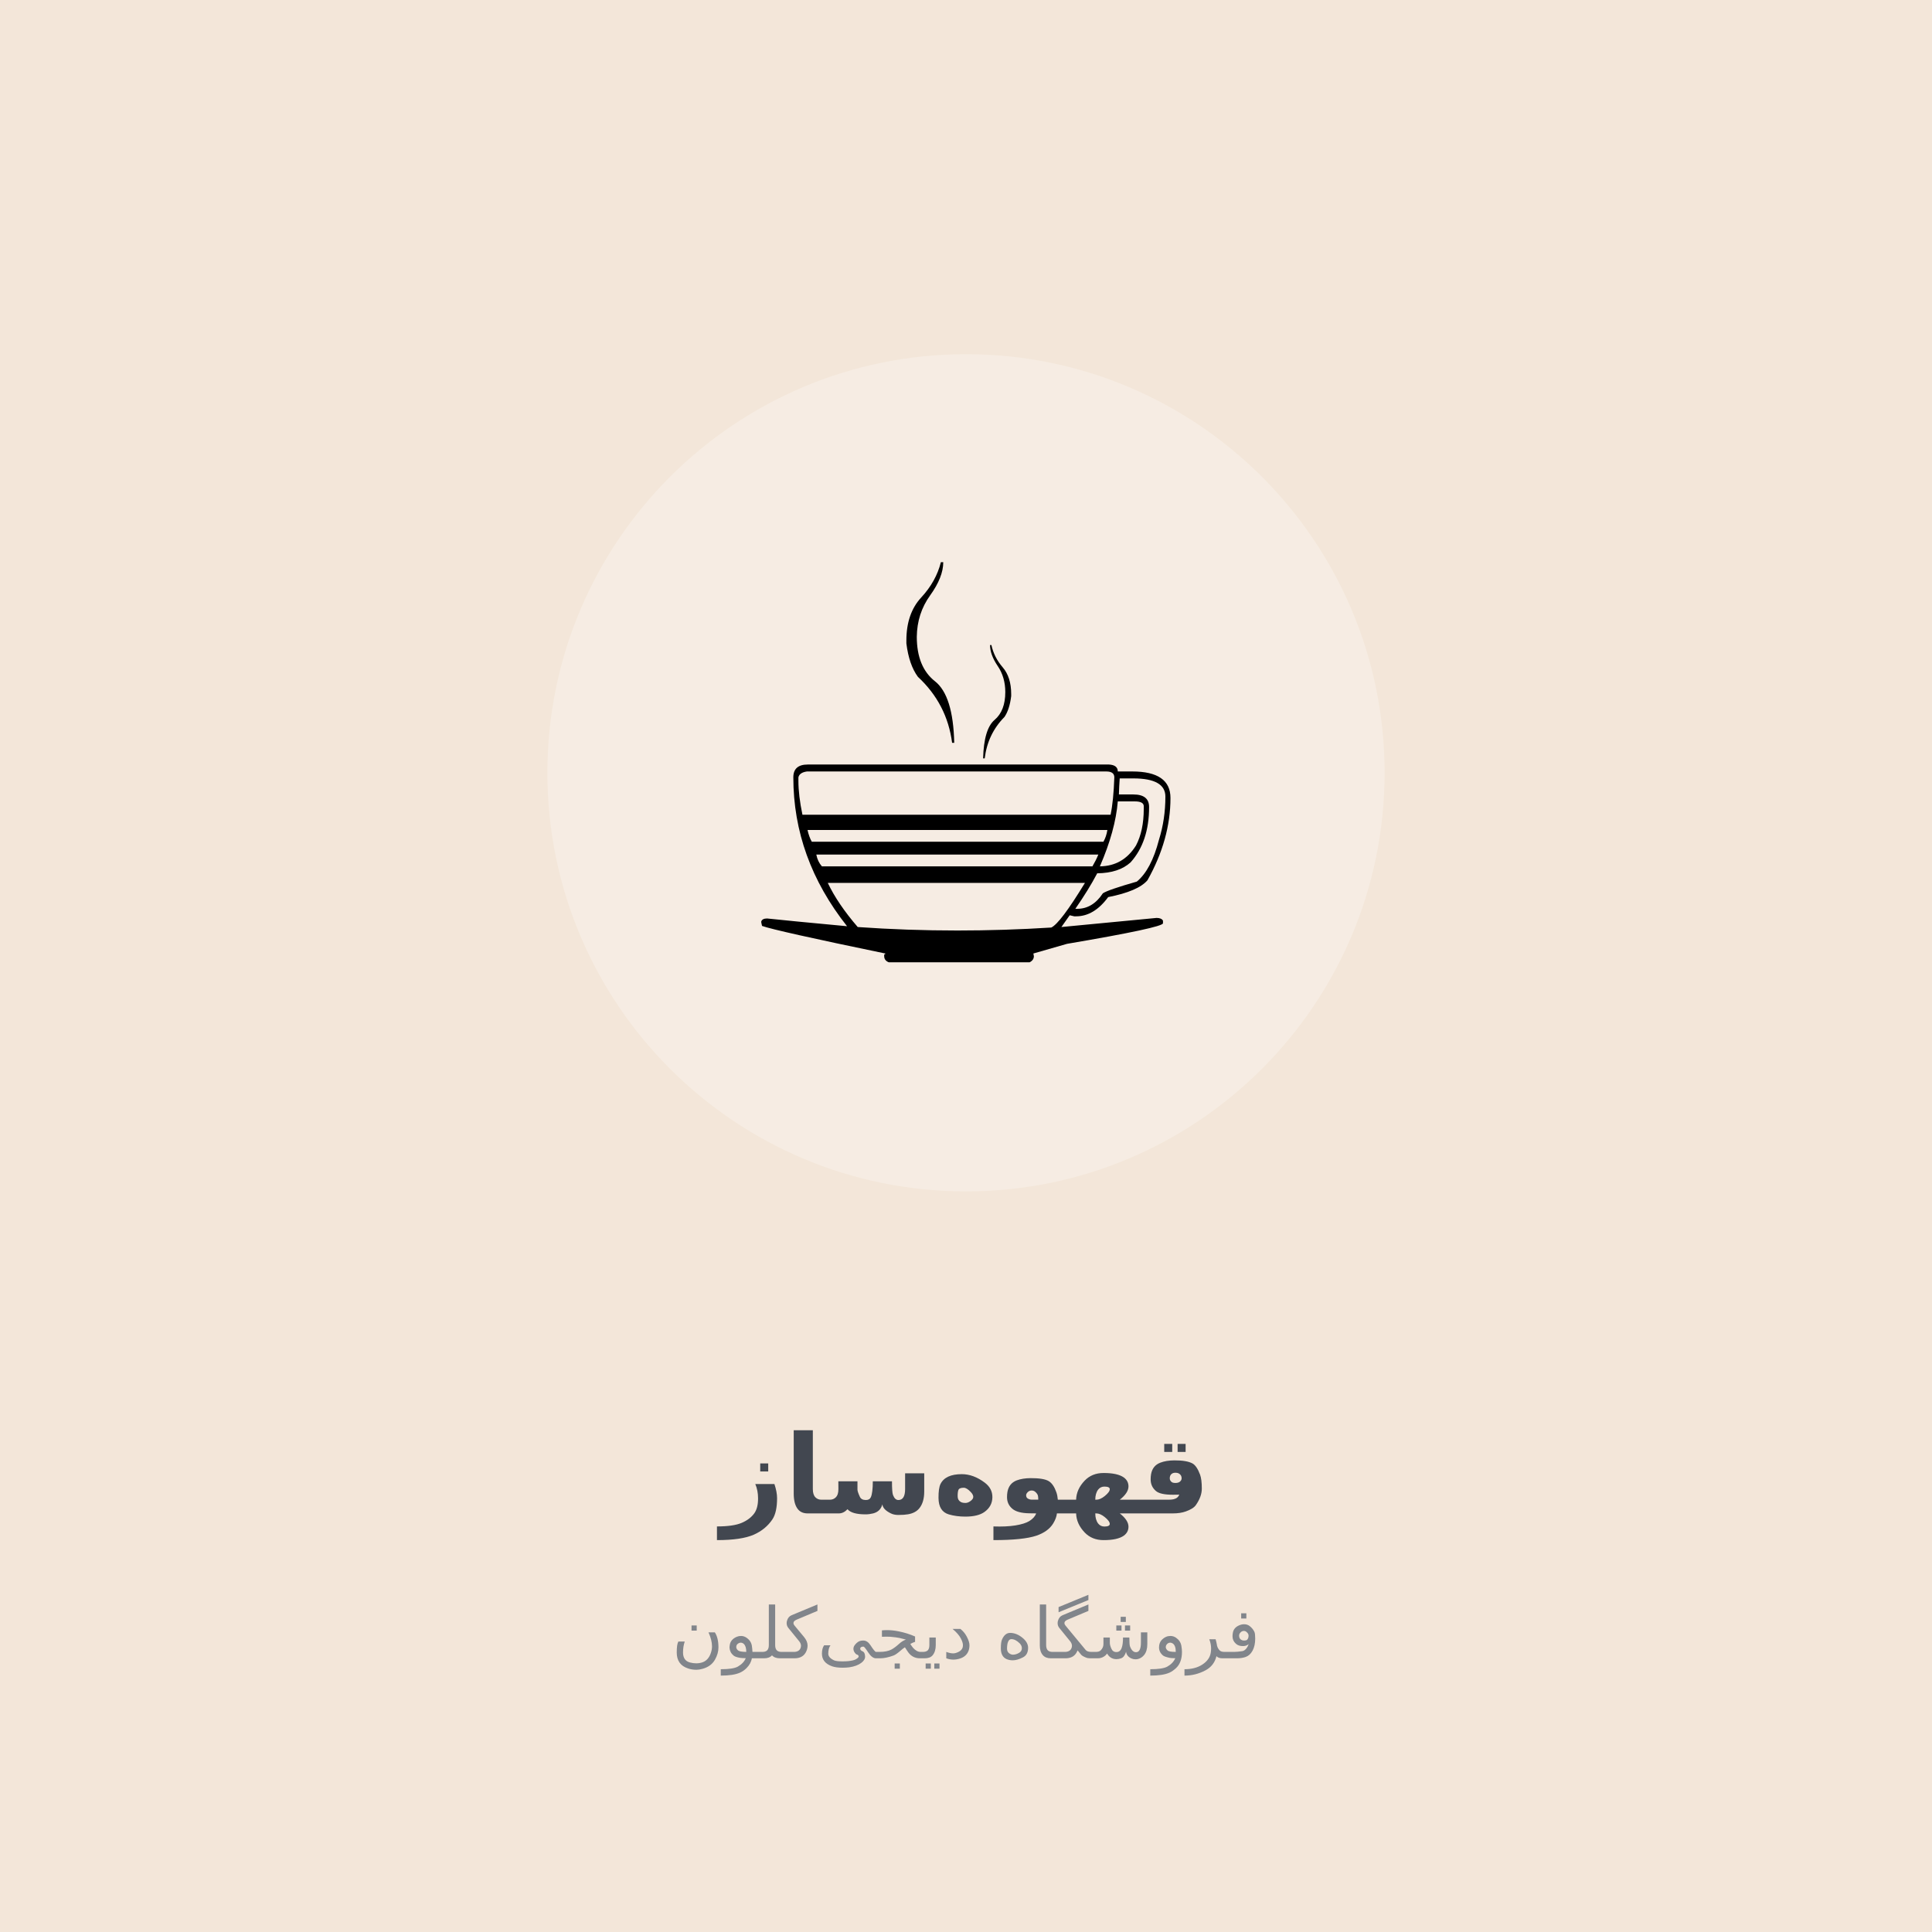
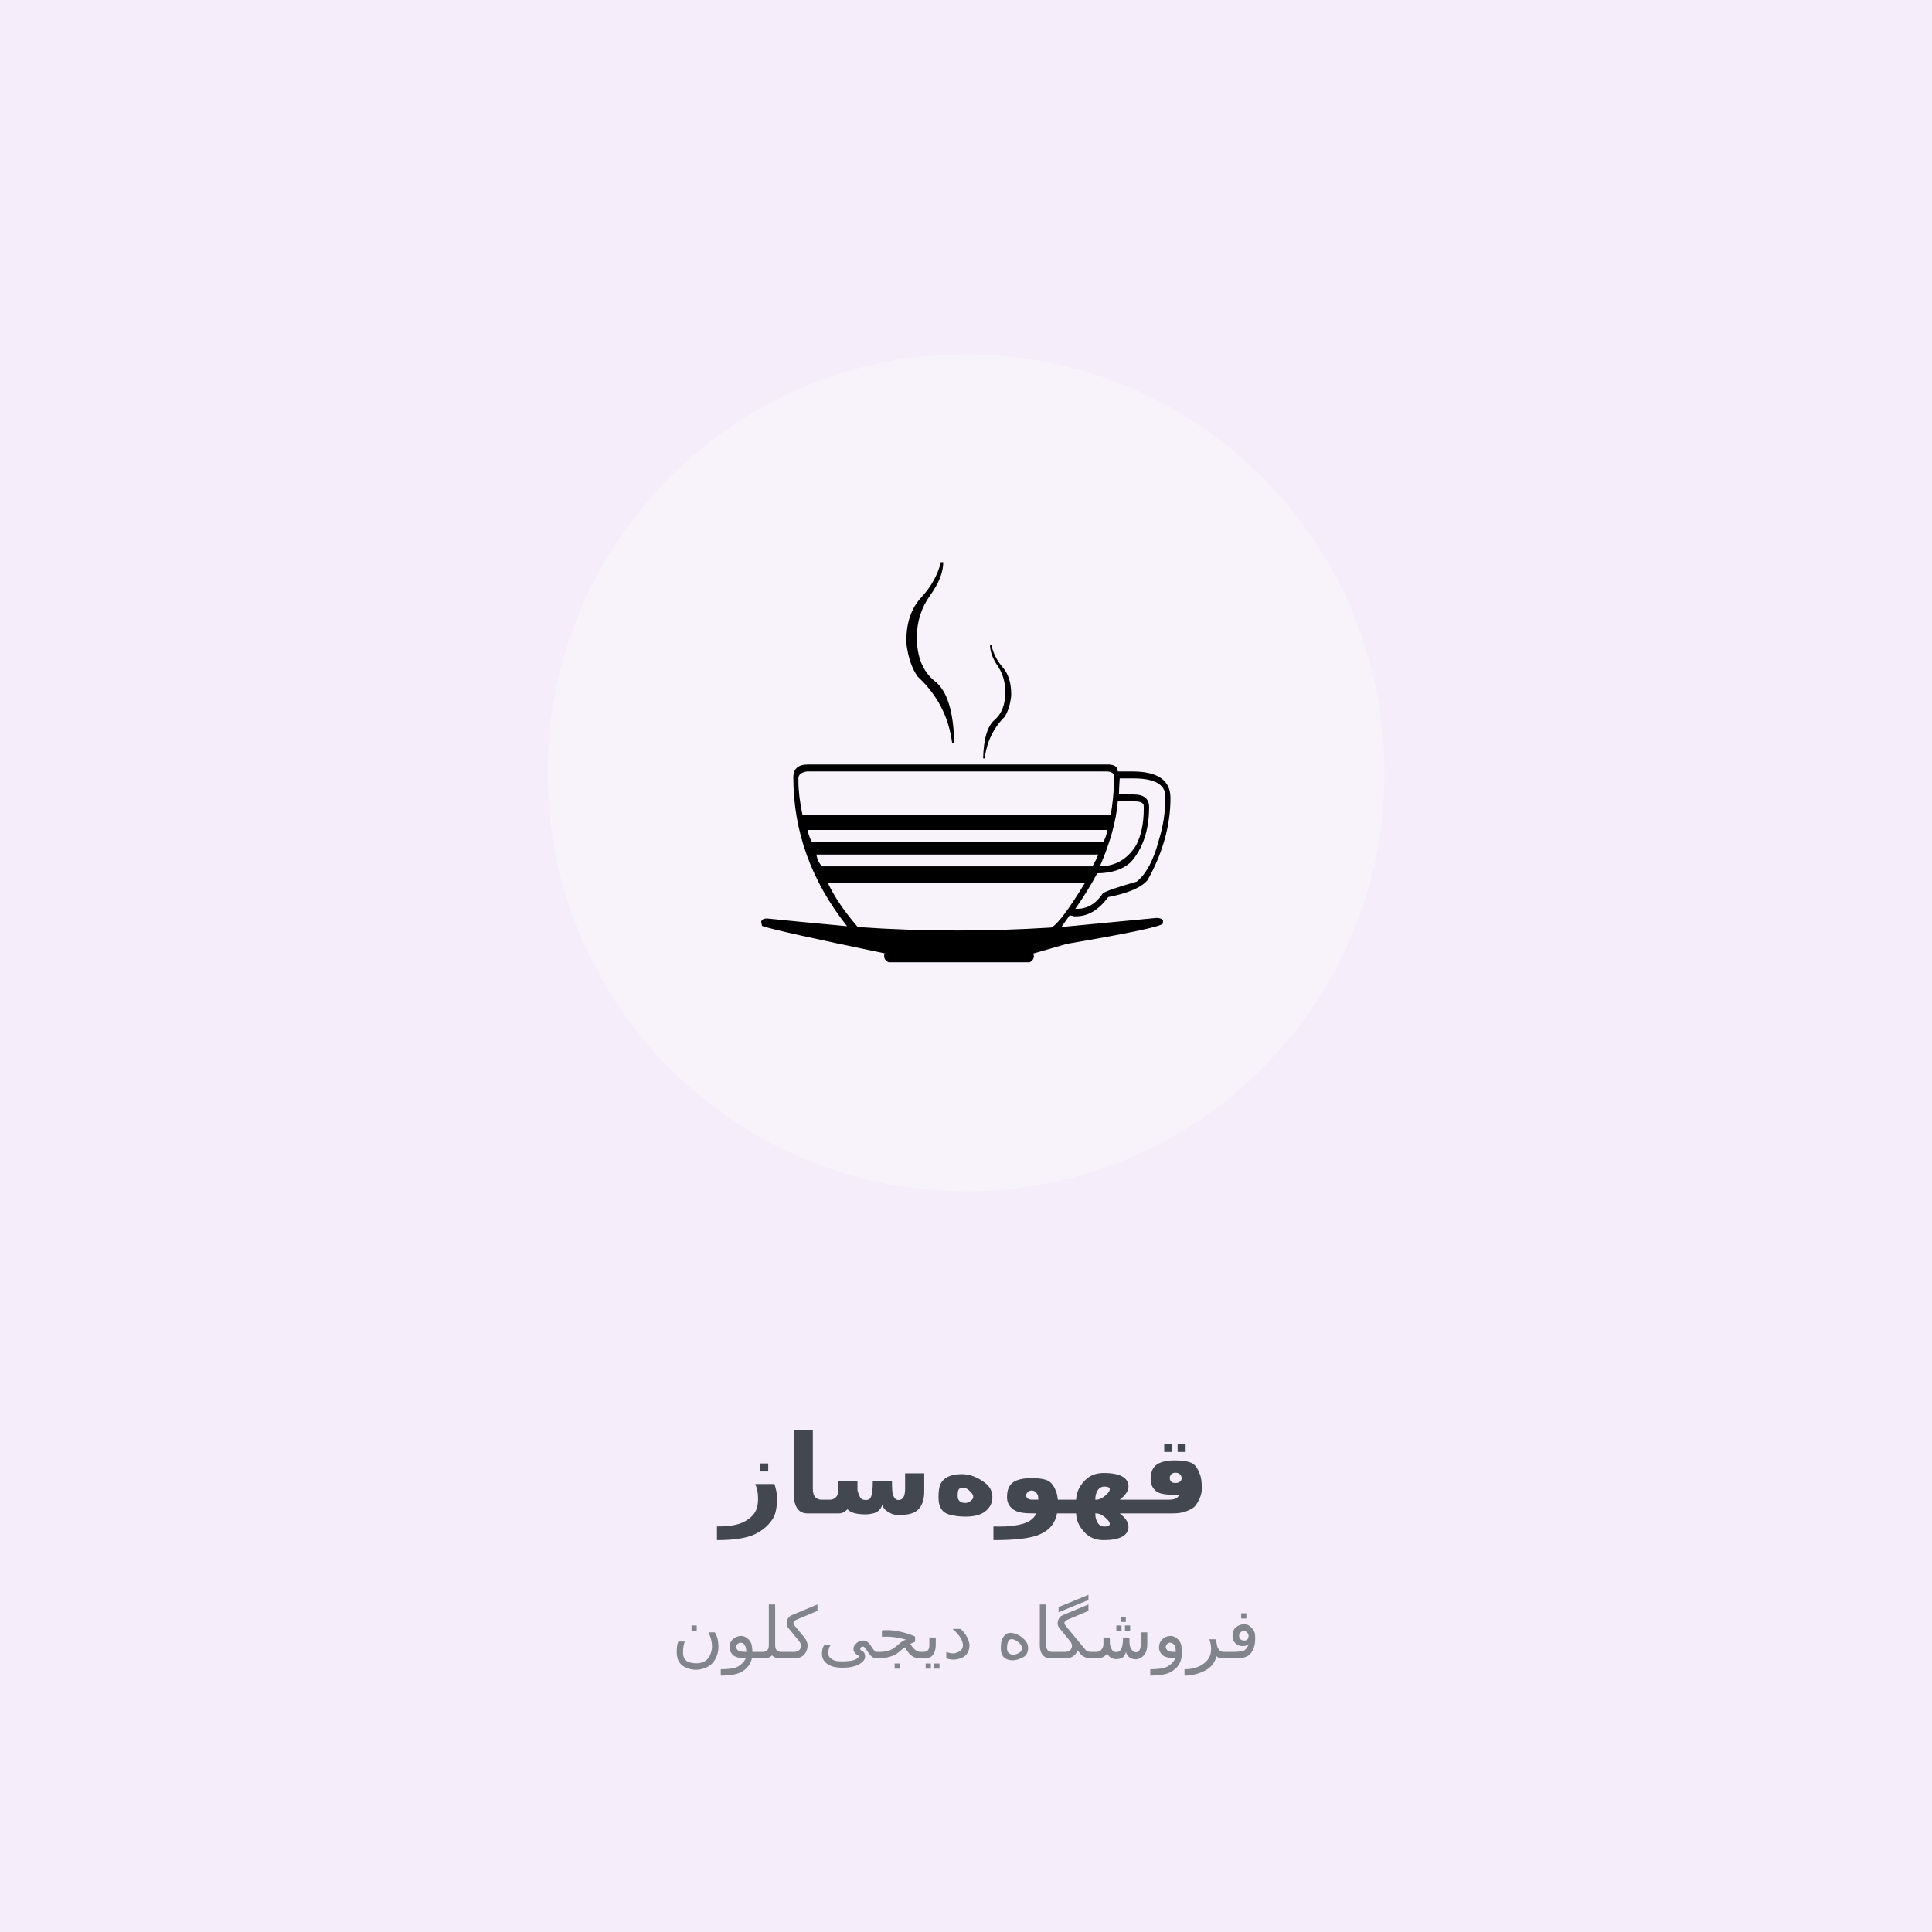
<svg xmlns="http://www.w3.org/2000/svg" width="600" height="600" viewBox="0 0 600 600">
-   <rect width="600" height="600" fill="#f3e6d9" />
+   <rect width="600" height="600" fill="#f5edf9" />
  <circle cx="300" cy="240" r="130" fill="#ffffff" opacity="0.25" />
  <g transform="translate(300,240)">
    <text font-size="170" text-anchor="middle" dominant-baseline="central">☕</text>
  </g>
  <text x="300" y="470" font-family="Tahoma, Arial, sans-serif" font-size="34" font-weight="bold" fill="#424750" text-anchor="middle">قهوه‌ساز</text>
  <text x="300" y="515" font-family="Tahoma, Arial, sans-serif" font-size="22" fill="#81858B" text-anchor="middle" direction="rtl">فروشگاه دیجی‌کلون</text>
</svg>
